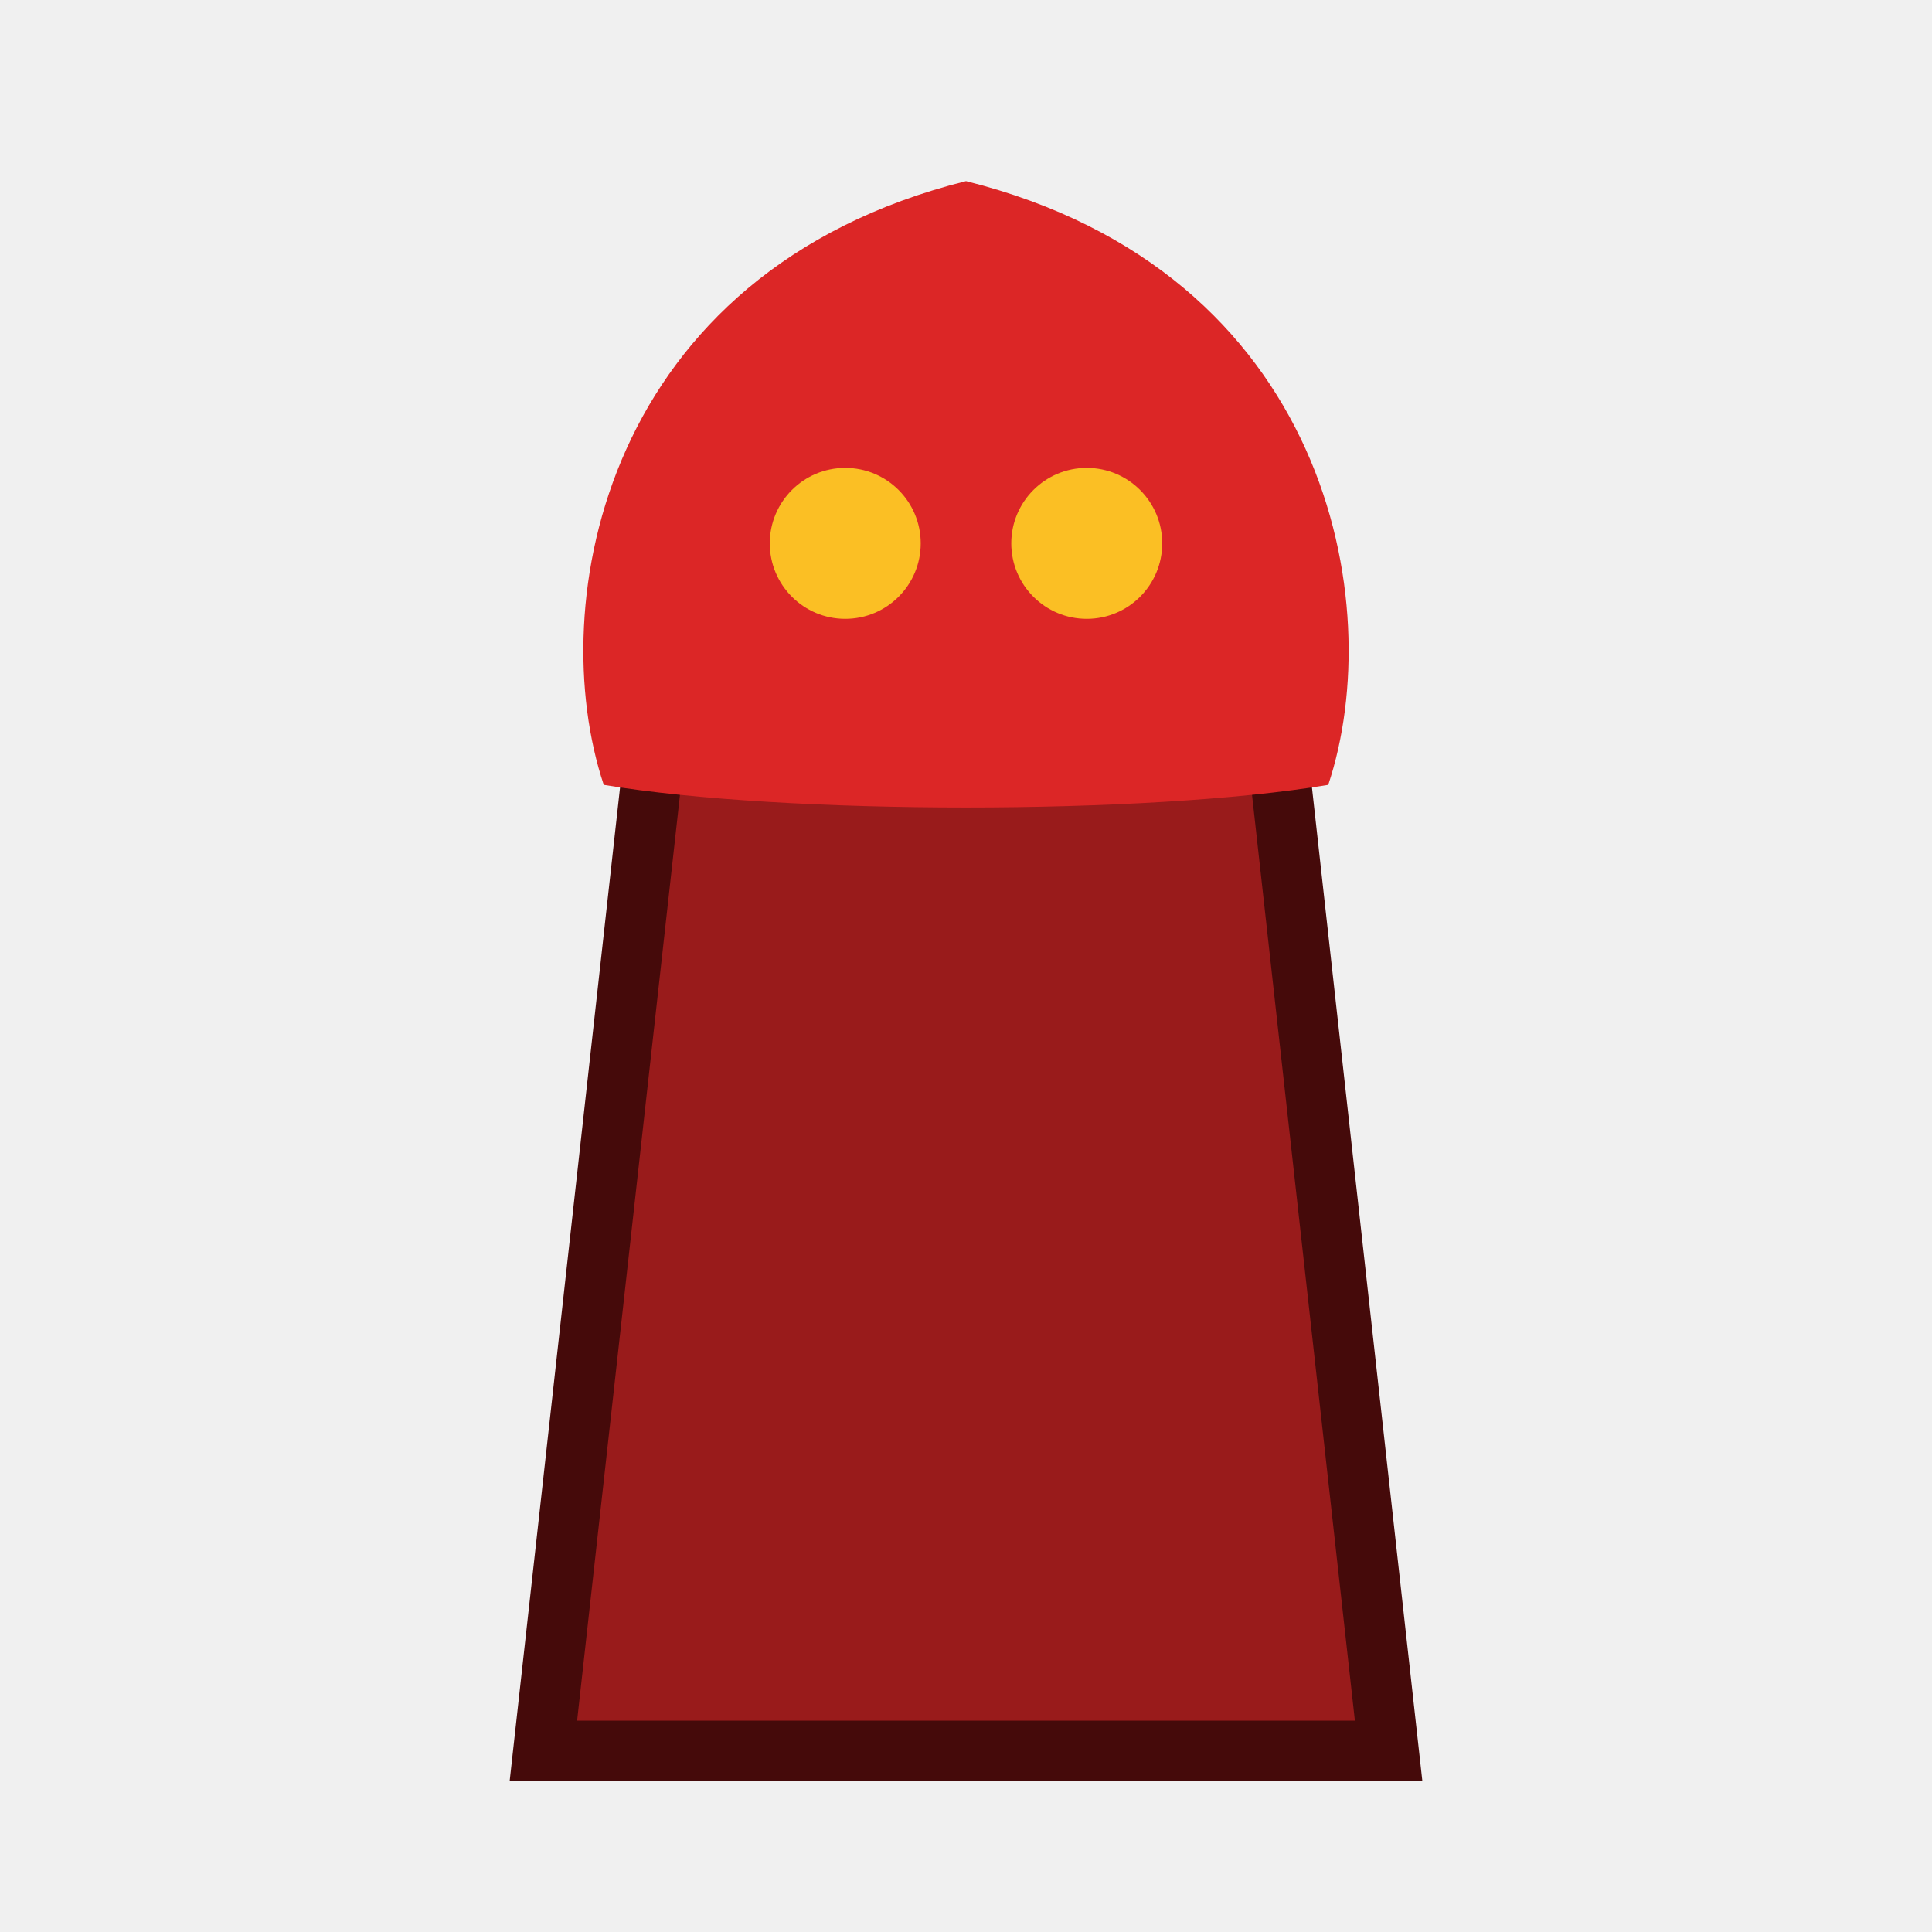
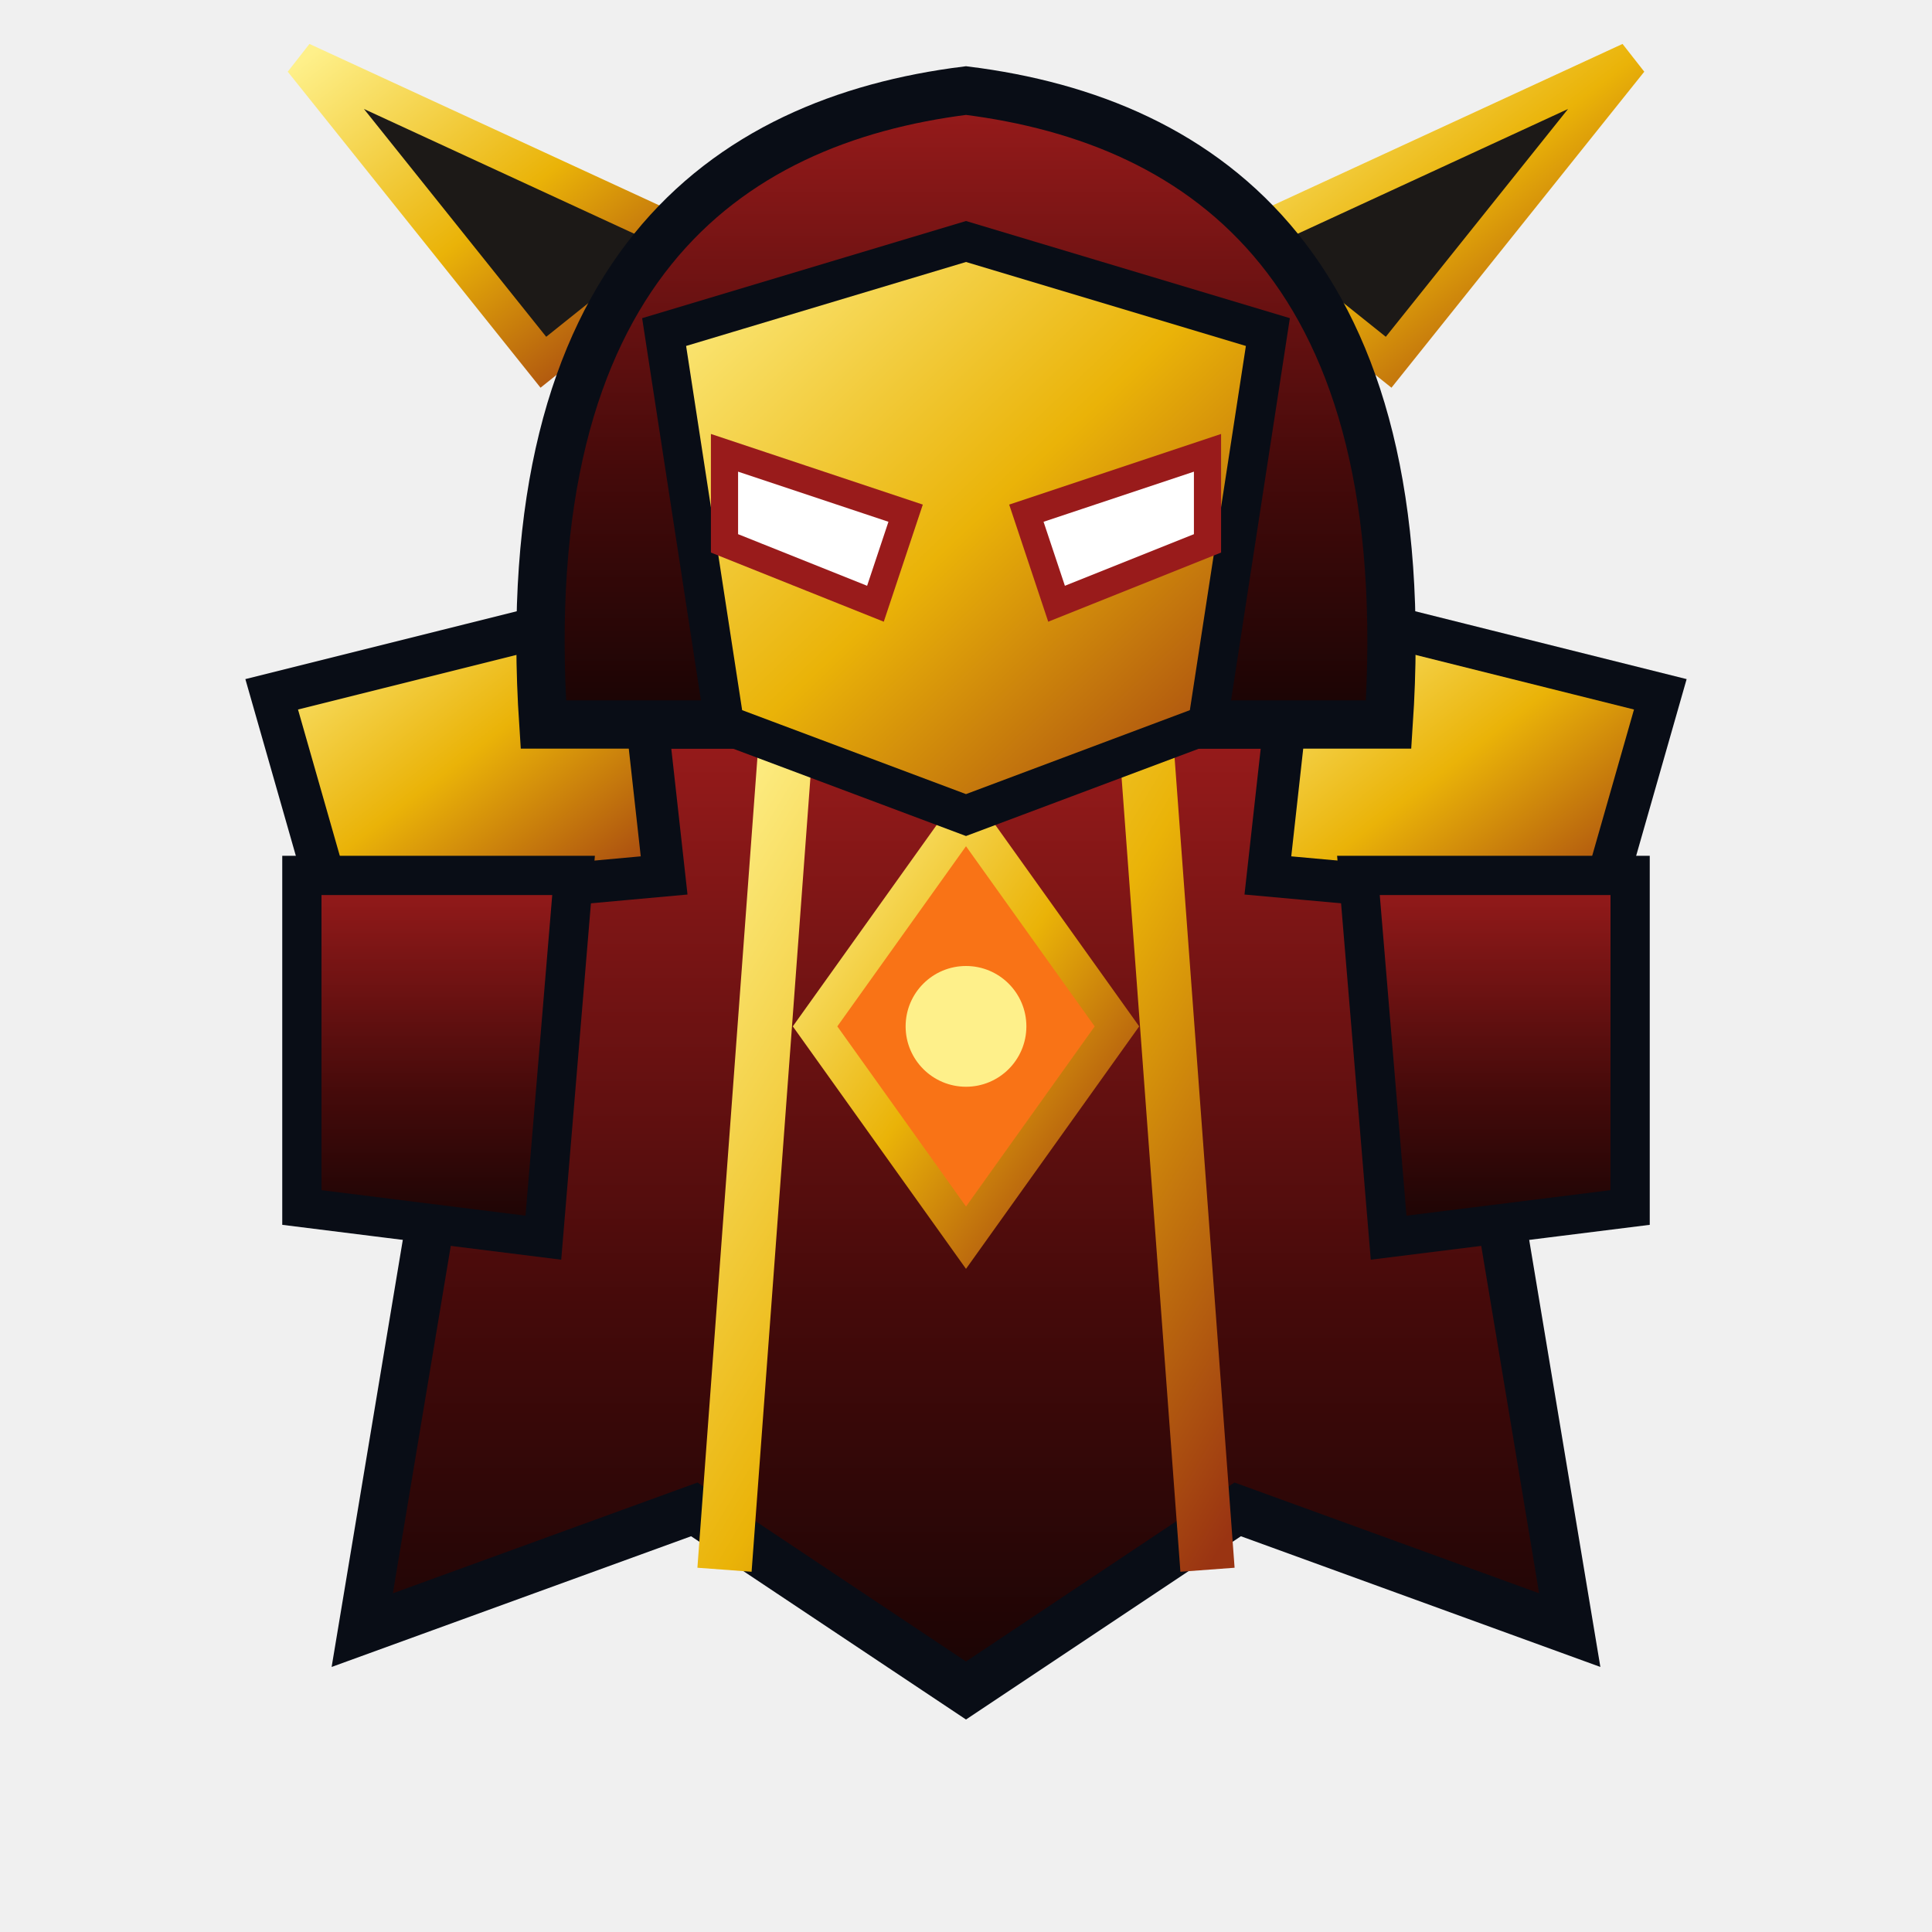
- <svg xmlns="http://www.w3.org/2000/svg" width="32" height="32" viewBox="0 0 64 64">
-   <path d="M 22 22 L 42 22 L 46 58 L 18 58 Z" fill="#991b1b" stroke="#450a0a" stroke-width="2" />
-   <path d="M 32 6 C 20 9, 18 20, 20 26 C 26 27, 38 27, 44 26 C 46 20, 44 9, 32 6 Z" fill="#dc2626" />
-   <circle cx="28" cy="18" r="2.5" fill="#fbbf24" />
-   <circle cx="36" cy="18" r="2.5" fill="#fbbf24" />
+ <svg xmlns="http://www.w3.org/2000/svg" width="48" height="48" viewBox="0 0 64 64">
+   <defs>
+     <linearGradient id="cultRobe" x1="0%" y1="0%" x2="0%" y2="100%">
+       <stop offset="0%" stop-color="#991b1b" />
+       <stop offset="60%" stop-color="#450a0a" />
+       <stop offset="100%" stop-color="#180404" />
+     </linearGradient>
+     <linearGradient id="drakeGold" x1="0%" y1="0%" x2="100%" y2="100%">
+       <stop offset="0%" stop-color="#fef08a" />
+       <stop offset="50%" stop-color="#eab308" />
+       <stop offset="100%" stop-color="#9a3412" />
+     </linearGradient>
+   </defs>
+   <path d="M 17 24 L 12 54 L 23 50 L 32 56 L 41 50 L 52 54 L 47 24 Z" fill="url(#cultRobe)" stroke="#090d16" stroke-width="1.6" />
+   <path d="M 26 25 L 24 52 M 38 25 L 40 52" stroke="url(#drakeGold)" stroke-width="1.8" />
+   <polygon points="32,27 37,34 32,41 27,34" fill="#f97316" stroke="url(#drakeGold)" stroke-width="1.2" />
+   <circle cx="32" cy="34" r="2" fill="#fef08a" />
+   <path d="M 9 23 L 21 20 L 22 29 L 11 30 Z" fill="url(#drakeGold)" stroke="#090d16" stroke-width="1.4" />
+   <path d="M 55 23 L 43 20 L 42 29 L 53 30 Z" fill="url(#drakeGold)" stroke="#090d16" stroke-width="1.4" />
+   <path d="M 10 29 L 19 29 L 18 41 L 10 40 Z" fill="url(#cultRobe)" stroke="#090d16" stroke-width="1.3" />
+   <path d="M 45 29 L 54 29 L 54 40 L 46 41 Z" fill="url(#cultRobe)" stroke="#090d16" stroke-width="1.3" />
+   <polygon points="18,12 10,2 23,8" fill="#1c1917" stroke="url(#drakeGold)" stroke-width="1.2" />
+   <polygon points="46,12 54,2 41,8" fill="#1c1917" stroke="url(#drakeGold)" stroke-width="1.2" />
+   <path d="M 18 24 C 17 9 24 4 32 3 C 40 4 47 9 46 24 Z" fill="url(#cultRobe)" stroke="#090d16" stroke-width="1.6" />
+   <path d="M 22 11 L 32 8 L 42 11 L 40 24 L 32 27 L 24 24 Z" fill="url(#drakeGold)" stroke="#090d16" stroke-width="1.3" />
+   <polygon points="24,15 30,17 29,20 24,18" fill="#ffffff" stroke="#991b1b" stroke-width="0.9" />
+   <polygon points="40,15 34,17 35,20 40,18" fill="#ffffff" stroke="#991b1b" stroke-width="0.9" />
</svg>
